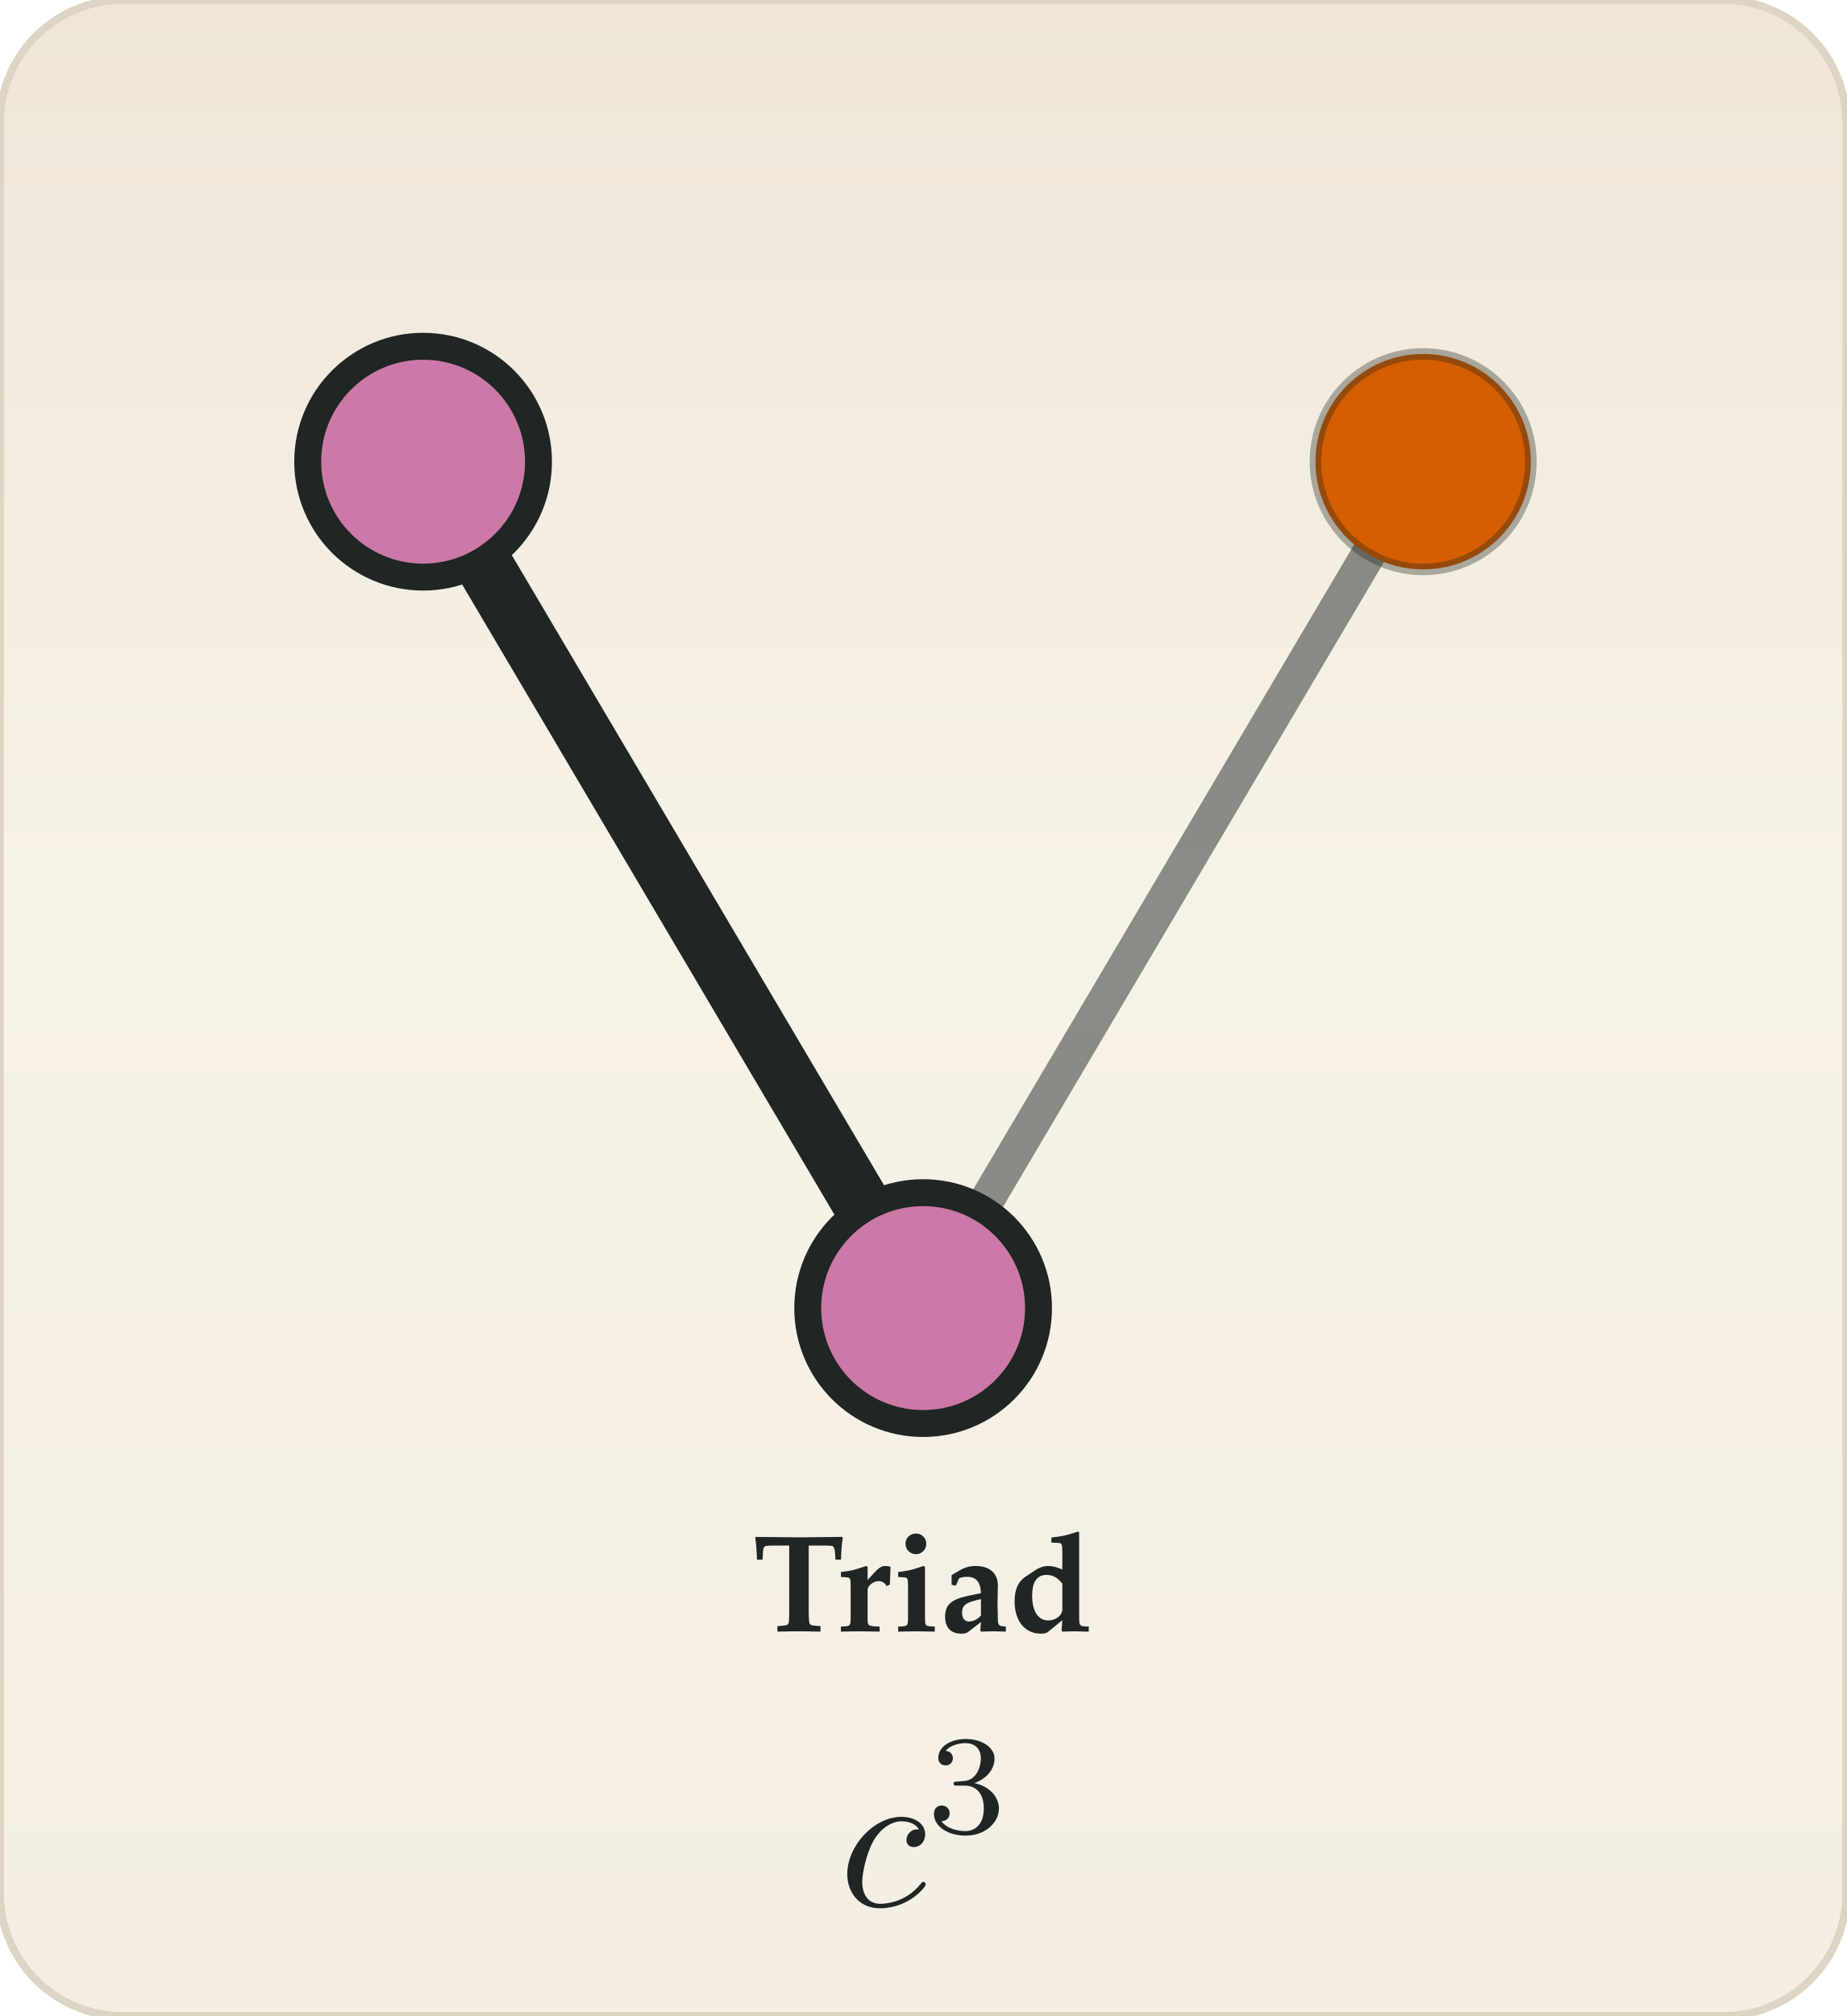
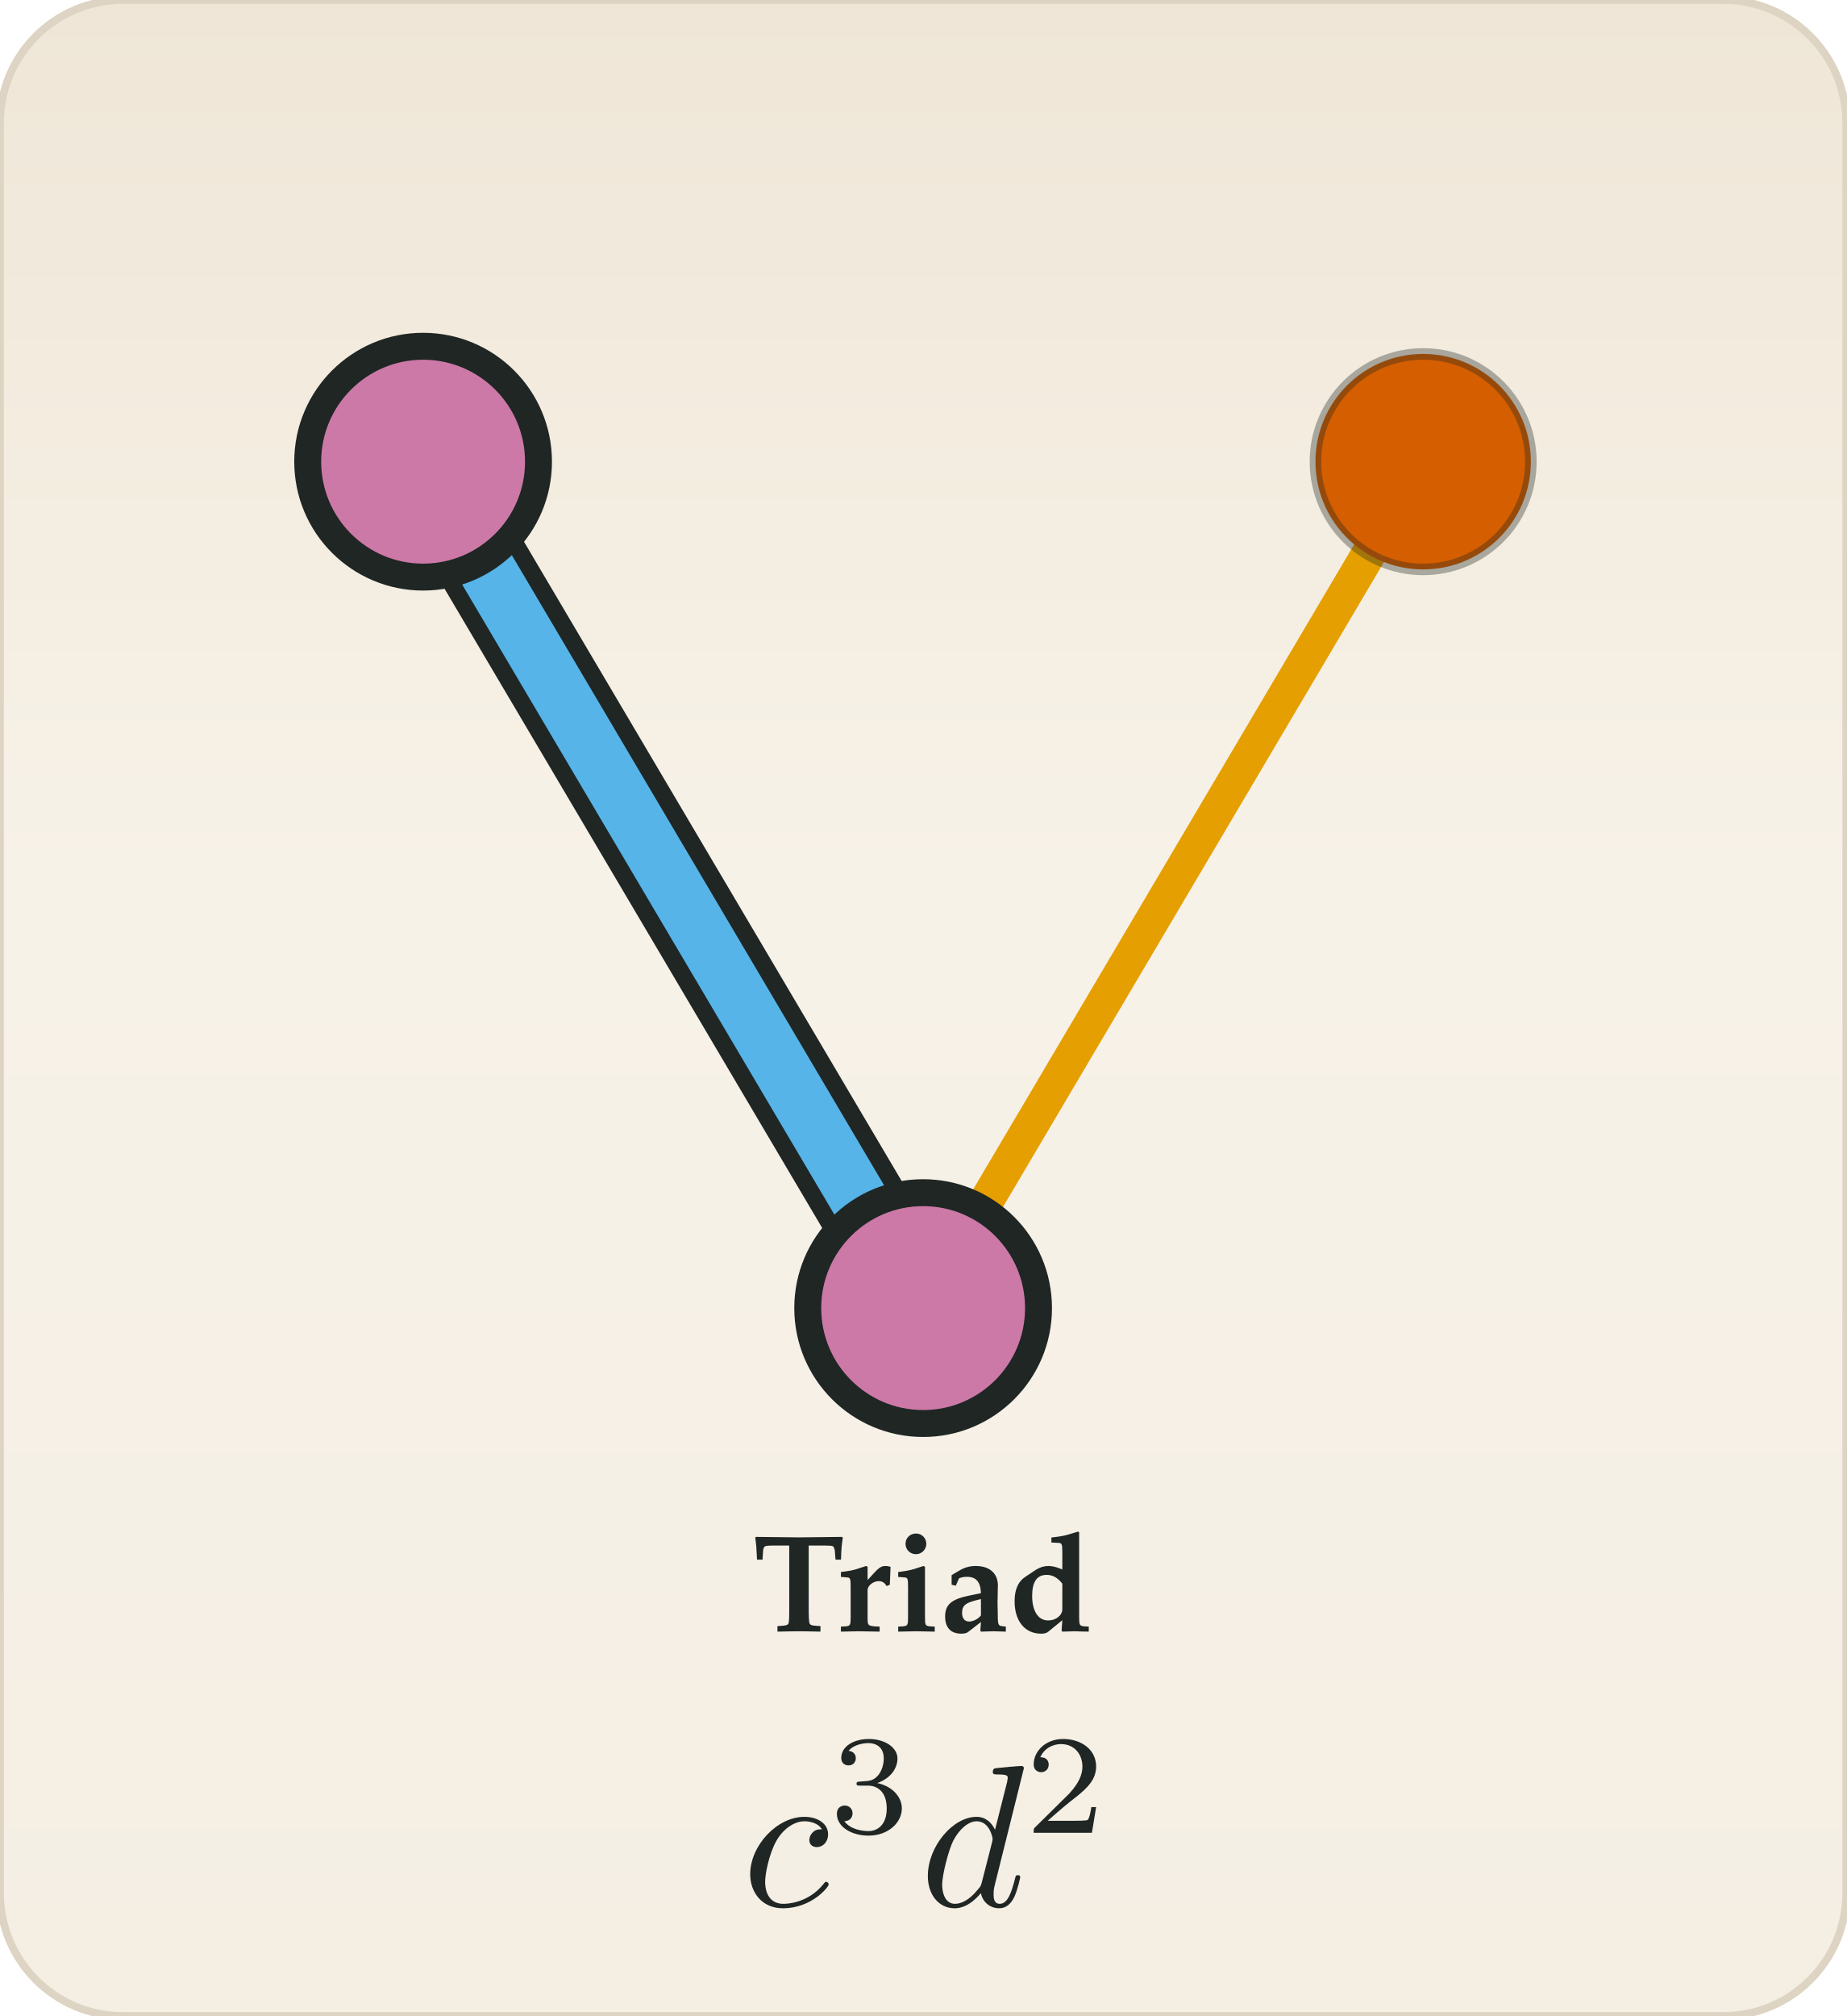
<svg xmlns="http://www.w3.org/2000/svg" xmlns:xlink="http://www.w3.org/1999/xlink" viewBox="0 0 240 262" width="240" height="262" role="img" aria-label="Triad (orbit 0)">
  <defs>
    <linearGradient id="paper" x1="0" y1="0" x2="0" y2="262" gradientUnits="userSpaceOnUse">
      <stop offset="0" stop-color="#efe6d7" />
      <stop offset="0.44" stop-color="#f7f2e8" />
      <stop offset="1" stop-color="#f4eee3" />
    </linearGradient>
  </defs>
  <rect width="240" height="262" rx="16" fill="url(#paper)" stroke="#ddd4c3" stroke-width="1" />
-   <line x1="120.0" y1="170.0" x2="185.0" y2="60.0" stroke="#1f2624" stroke-opacity="0.5" stroke-width="4.5" stroke-linecap="round" />
-   <line x1="55.0" y1="60.0" x2="120.0" y2="170.0" stroke="#1f2624" stroke-width="7.5" stroke-linecap="round" />
+   <line x1="120.0" y1="170.0" x2="185.0" y2="60.0" stroke="#E69F00" stroke-width="4.5" stroke-linecap="round" />
+   <line x1="55.0" y1="60.0" x2="120.0" y2="170.0" stroke="#1f2624" stroke-width="12.0" stroke-linecap="round" />
+   <line x1="55.0" y1="60.0" x2="120.0" y2="170.0" stroke="#56B4E9" stroke-width="7.5" stroke-linecap="round" />
  <circle cx="55.0" cy="60.0" r="15" fill="#CC79A7" stroke="#1f2624" stroke-width="3.5" stroke-opacity="1.0" />
  <circle cx="120.0" cy="170.0" r="15" fill="#CC79A7" stroke="#1f2624" stroke-width="3.5" stroke-opacity="1.0" />
  <circle cx="185.0" cy="60.0" r="14" fill="#D55E00" stroke="#1f2624" stroke-width="1.5" stroke-opacity="0.35" />
  <text x="120.0" y="212" text-anchor="middle" font-family="Iowan Old Style, Palatino Linotype, Book Antiqua, Georgia, serif" font-size="18" font-weight="600" fill="#1f2624">Triad</text>
-   <svg x="110.14" y="226.00" width="19.71" height="22.00" viewBox="-69.599 -70.144 7.487 8.356" overflow="visible">
+   <svg x="97.52" y="226.00" width="44.97" height="22.00" viewBox="-69.599 -70.144 17.08 8.356" overflow="visible">
    <g fill="#1f2624">
      <defs>
+         <path id="f0_g1-50" d="M3.522-1.269H3.285C3.264-1.116 3.194-.704 3.103-.635C3.048-.593 2.511-.593 2.413-.593H1.13C1.862-1.241 2.106-1.437 2.525-1.764C3.041-2.176 3.522-2.608 3.522-3.271C3.522-4.115 2.783-4.631 1.89-4.631C1.025-4.631 .439-4.024 .439-3.382C.439-3.027 .739-2.992 .809-2.992C.976-2.992 1.179-3.11 1.179-3.361C1.179-3.487 1.13-3.731 .767-3.731C.983-4.226 1.458-4.38 1.785-4.38C2.483-4.38 2.845-3.836 2.845-3.271C2.845-2.664 2.413-2.183 2.19-1.932L.509-.272C.439-.209 .439-.195 .439 0H3.313L3.522-1.269Z" />
        <path id="f0_g1-51" d="M1.904-2.329C2.448-2.329 2.838-1.953 2.838-1.206C2.838-.342 2.336-.084 1.932-.084C1.653-.084 1.039-.16 .746-.572C1.074-.586 1.151-.816 1.151-.962C1.151-1.186 .983-1.346 .767-1.346C.572-1.346 .377-1.227 .377-.941C.377-.286 1.102 .139 1.946 .139C2.915 .139 3.585-.509 3.585-1.206C3.585-1.75 3.138-2.294 2.371-2.455C3.103-2.72 3.368-3.243 3.368-3.668C3.368-4.219 2.734-4.631 1.96-4.631S.593-4.254 .593-3.696C.593-3.459 .746-3.327 .955-3.327C1.172-3.327 1.311-3.487 1.311-3.682C1.311-3.884 1.172-4.031 .955-4.045C1.2-4.352 1.681-4.428 1.939-4.428C2.253-4.428 2.692-4.275 2.692-3.668C2.692-3.375 2.594-3.055 2.413-2.838C2.183-2.573 1.988-2.559 1.639-2.538C1.465-2.525 1.451-2.525 1.416-2.518C1.402-2.518 1.346-2.504 1.346-2.427C1.346-2.329 1.409-2.329 1.527-2.329H1.904Z" />
        <path id="f0_g0-99" d="M3.945-3.786C3.786-3.786 3.646-3.786 3.507-3.646C3.347-3.497 3.328-3.328 3.328-3.258C3.328-3.019 3.507-2.909 3.696-2.909C3.985-2.909 4.254-3.148 4.254-3.547C4.254-4.035 3.786-4.403 3.078-4.403C1.733-4.403 .408-2.979 .408-1.574C.408-.677 .986 .11 2.022 .11C3.447 .11 4.284-.946 4.284-1.066C4.284-1.126 4.224-1.196 4.164-1.196C4.115-1.196 4.095-1.176 4.035-1.096C3.248-.11 2.162-.11 2.042-.11C1.415-.11 1.146-.598 1.146-1.196C1.146-1.604 1.345-2.57 1.684-3.188C1.993-3.756 2.54-4.184 3.088-4.184C3.427-4.184 3.806-4.055 3.945-3.786Z" />
+         <path id="f0_g0-100" d="M5.141-6.804C5.141-6.814 5.141-6.914 5.011-6.914C4.862-6.914 3.915-6.824 3.746-6.804C3.666-6.795 3.606-6.745 3.606-6.615C3.606-6.496 3.696-6.496 3.846-6.496C4.324-6.496 4.344-6.426 4.344-6.326L4.314-6.127L3.716-3.766C3.537-4.134 3.248-4.403 2.8-4.403C1.634-4.403 .399-2.939 .399-1.484C.399-.548 .946 .11 1.724 .11C1.923 .11 2.421 .07 3.019-.638C3.098-.219 3.447 .11 3.925 .11C4.274 .11 4.503-.12 4.663-.438C4.832-.797 4.961-1.405 4.961-1.425C4.961-1.524 4.872-1.524 4.842-1.524C4.742-1.524 4.732-1.484 4.702-1.345C4.533-.697 4.354-.11 3.945-.11C3.676-.11 3.646-.369 3.646-.568C3.646-.807 3.666-.877 3.706-1.046L5.141-6.804ZM3.068-1.186C3.019-1.006 3.019-.986 2.869-.817C2.431-.269 2.022-.11 1.743-.11C1.245-.11 1.106-.658 1.106-1.046C1.106-1.544 1.425-2.77 1.654-3.228C1.963-3.816 2.411-4.184 2.809-4.184C3.457-4.184 3.597-3.367 3.597-3.308S3.577-3.188 3.567-3.138L3.068-1.186Z" />
      </defs>
      <g id="f0_page">
        <use x="-70.007" y="-61.898" xlink:href="#f0_g0-99" />
        <use x="-65.696" y="-65.513" xlink:href="#f0_g1-51" />
+         <use x="-61.227" y="-61.898" xlink:href="#f0_g0-100" />
+         <use x="-56.041" y="-65.513" xlink:href="#f0_g1-50" />
      </g>
    </g>
  </svg>
</svg>
